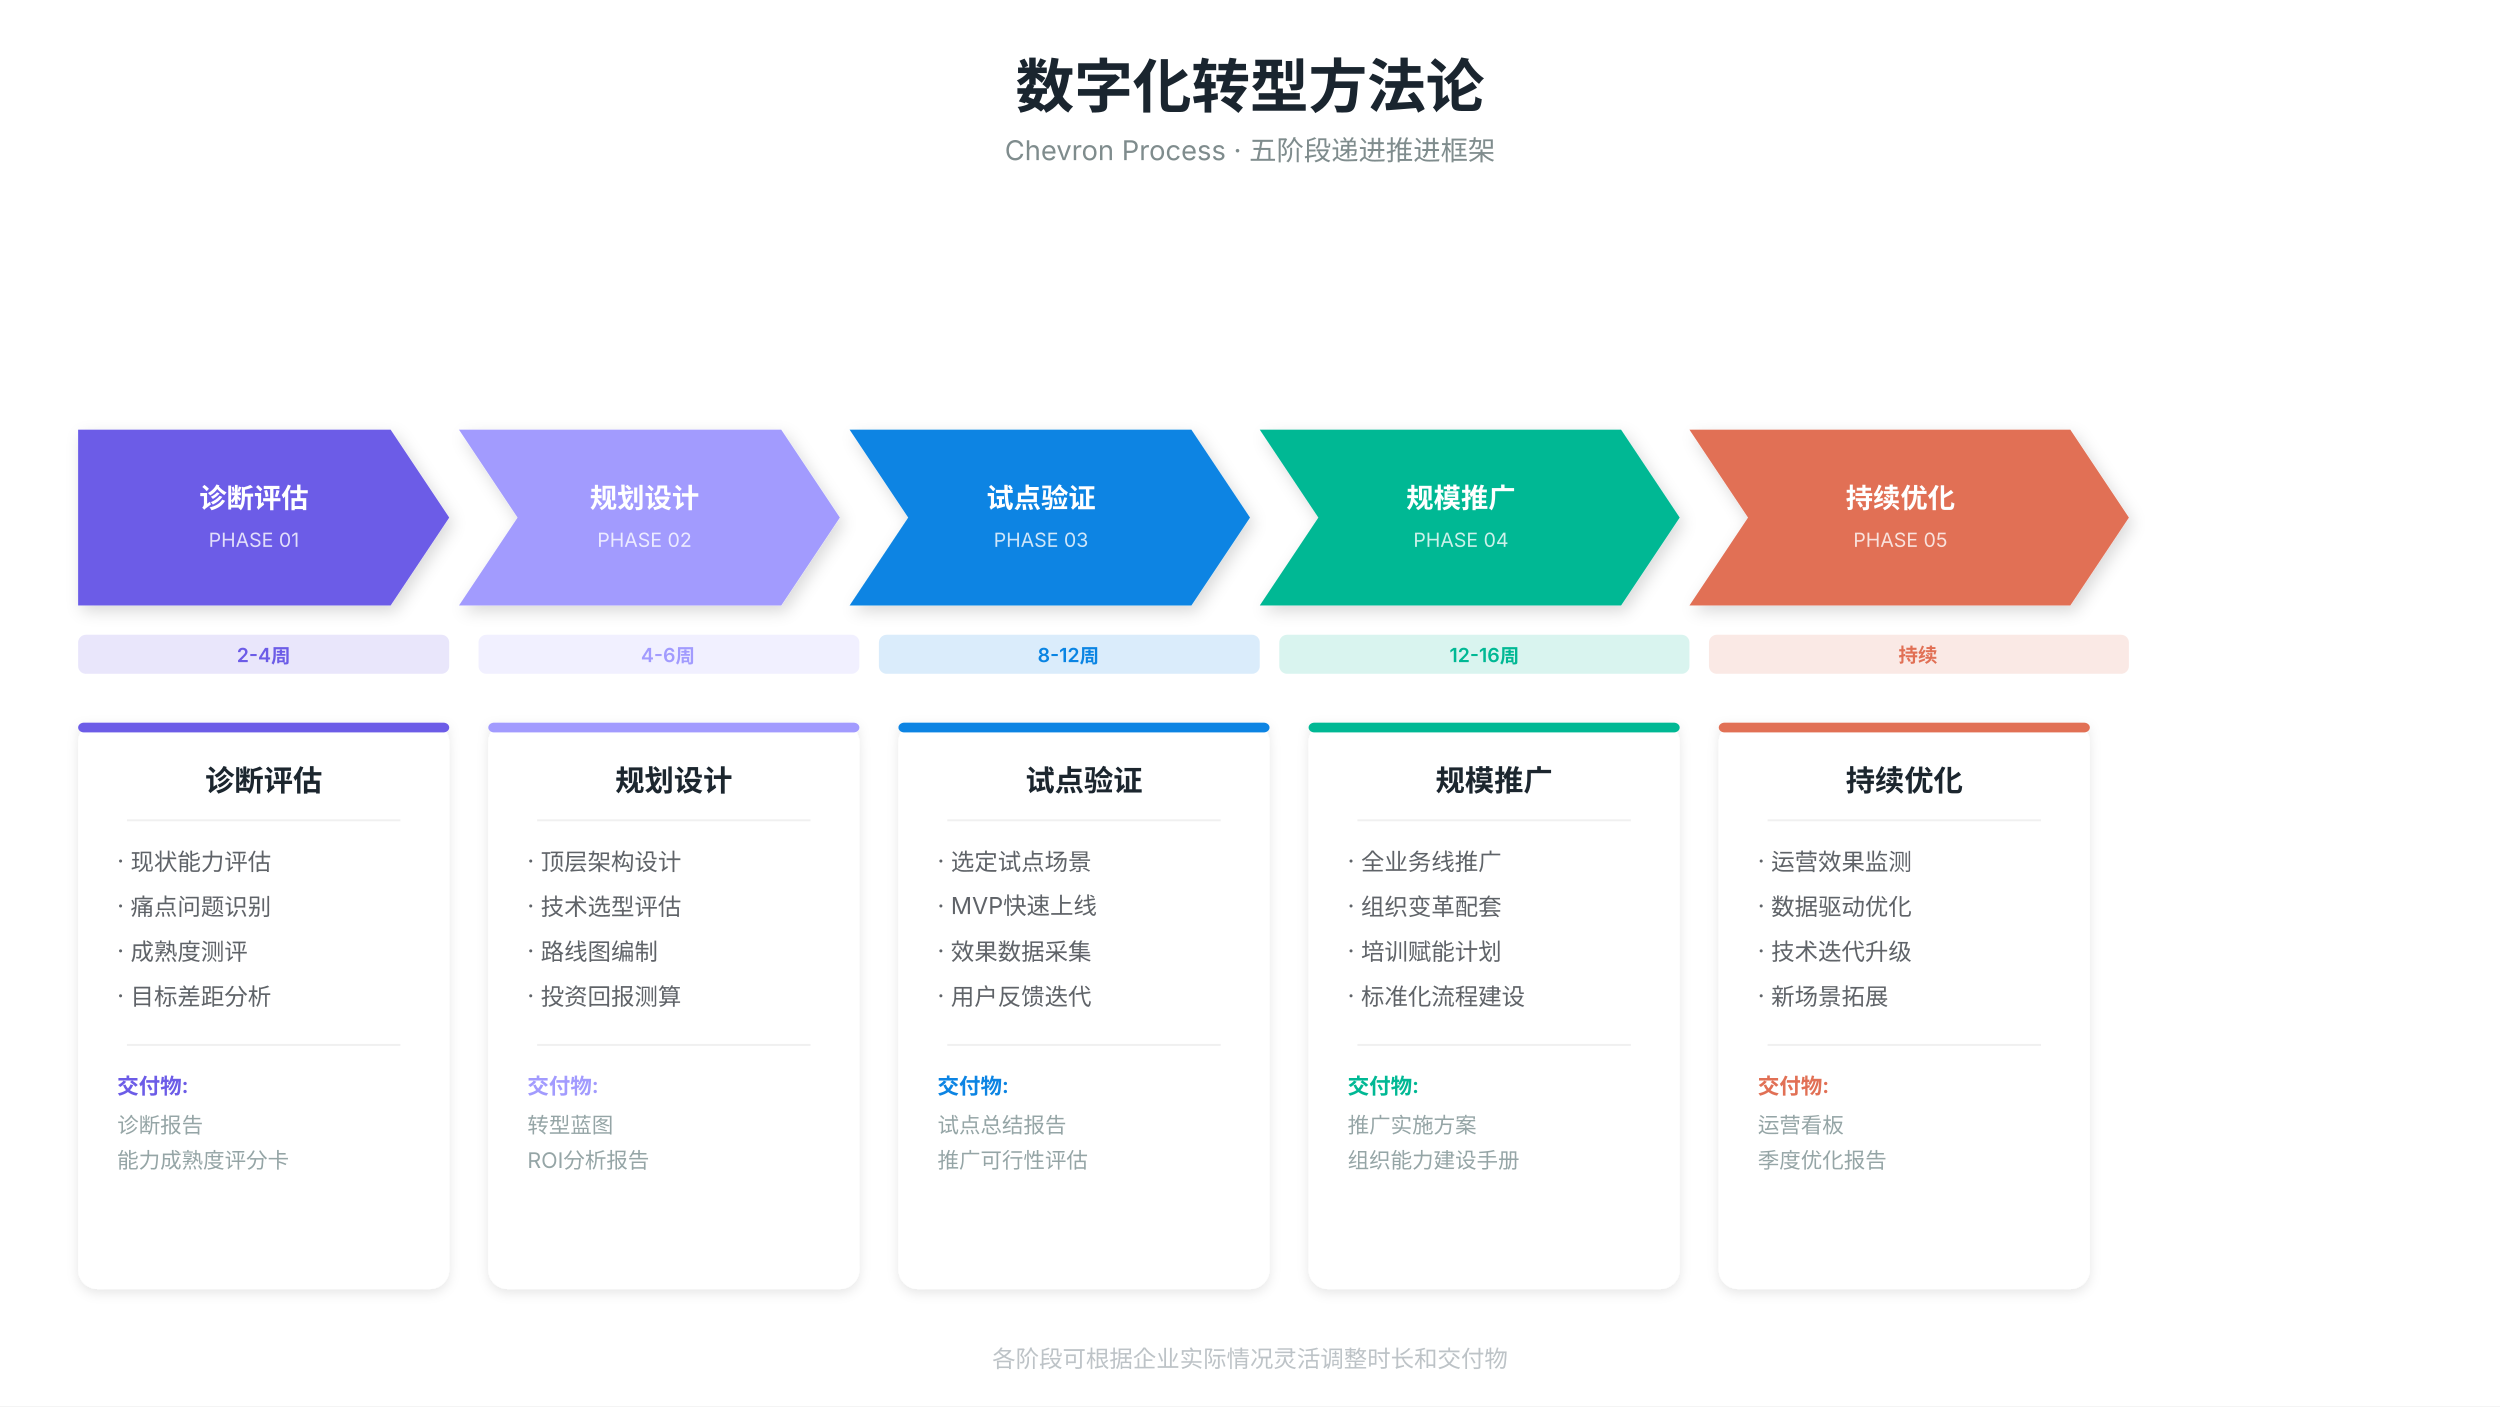
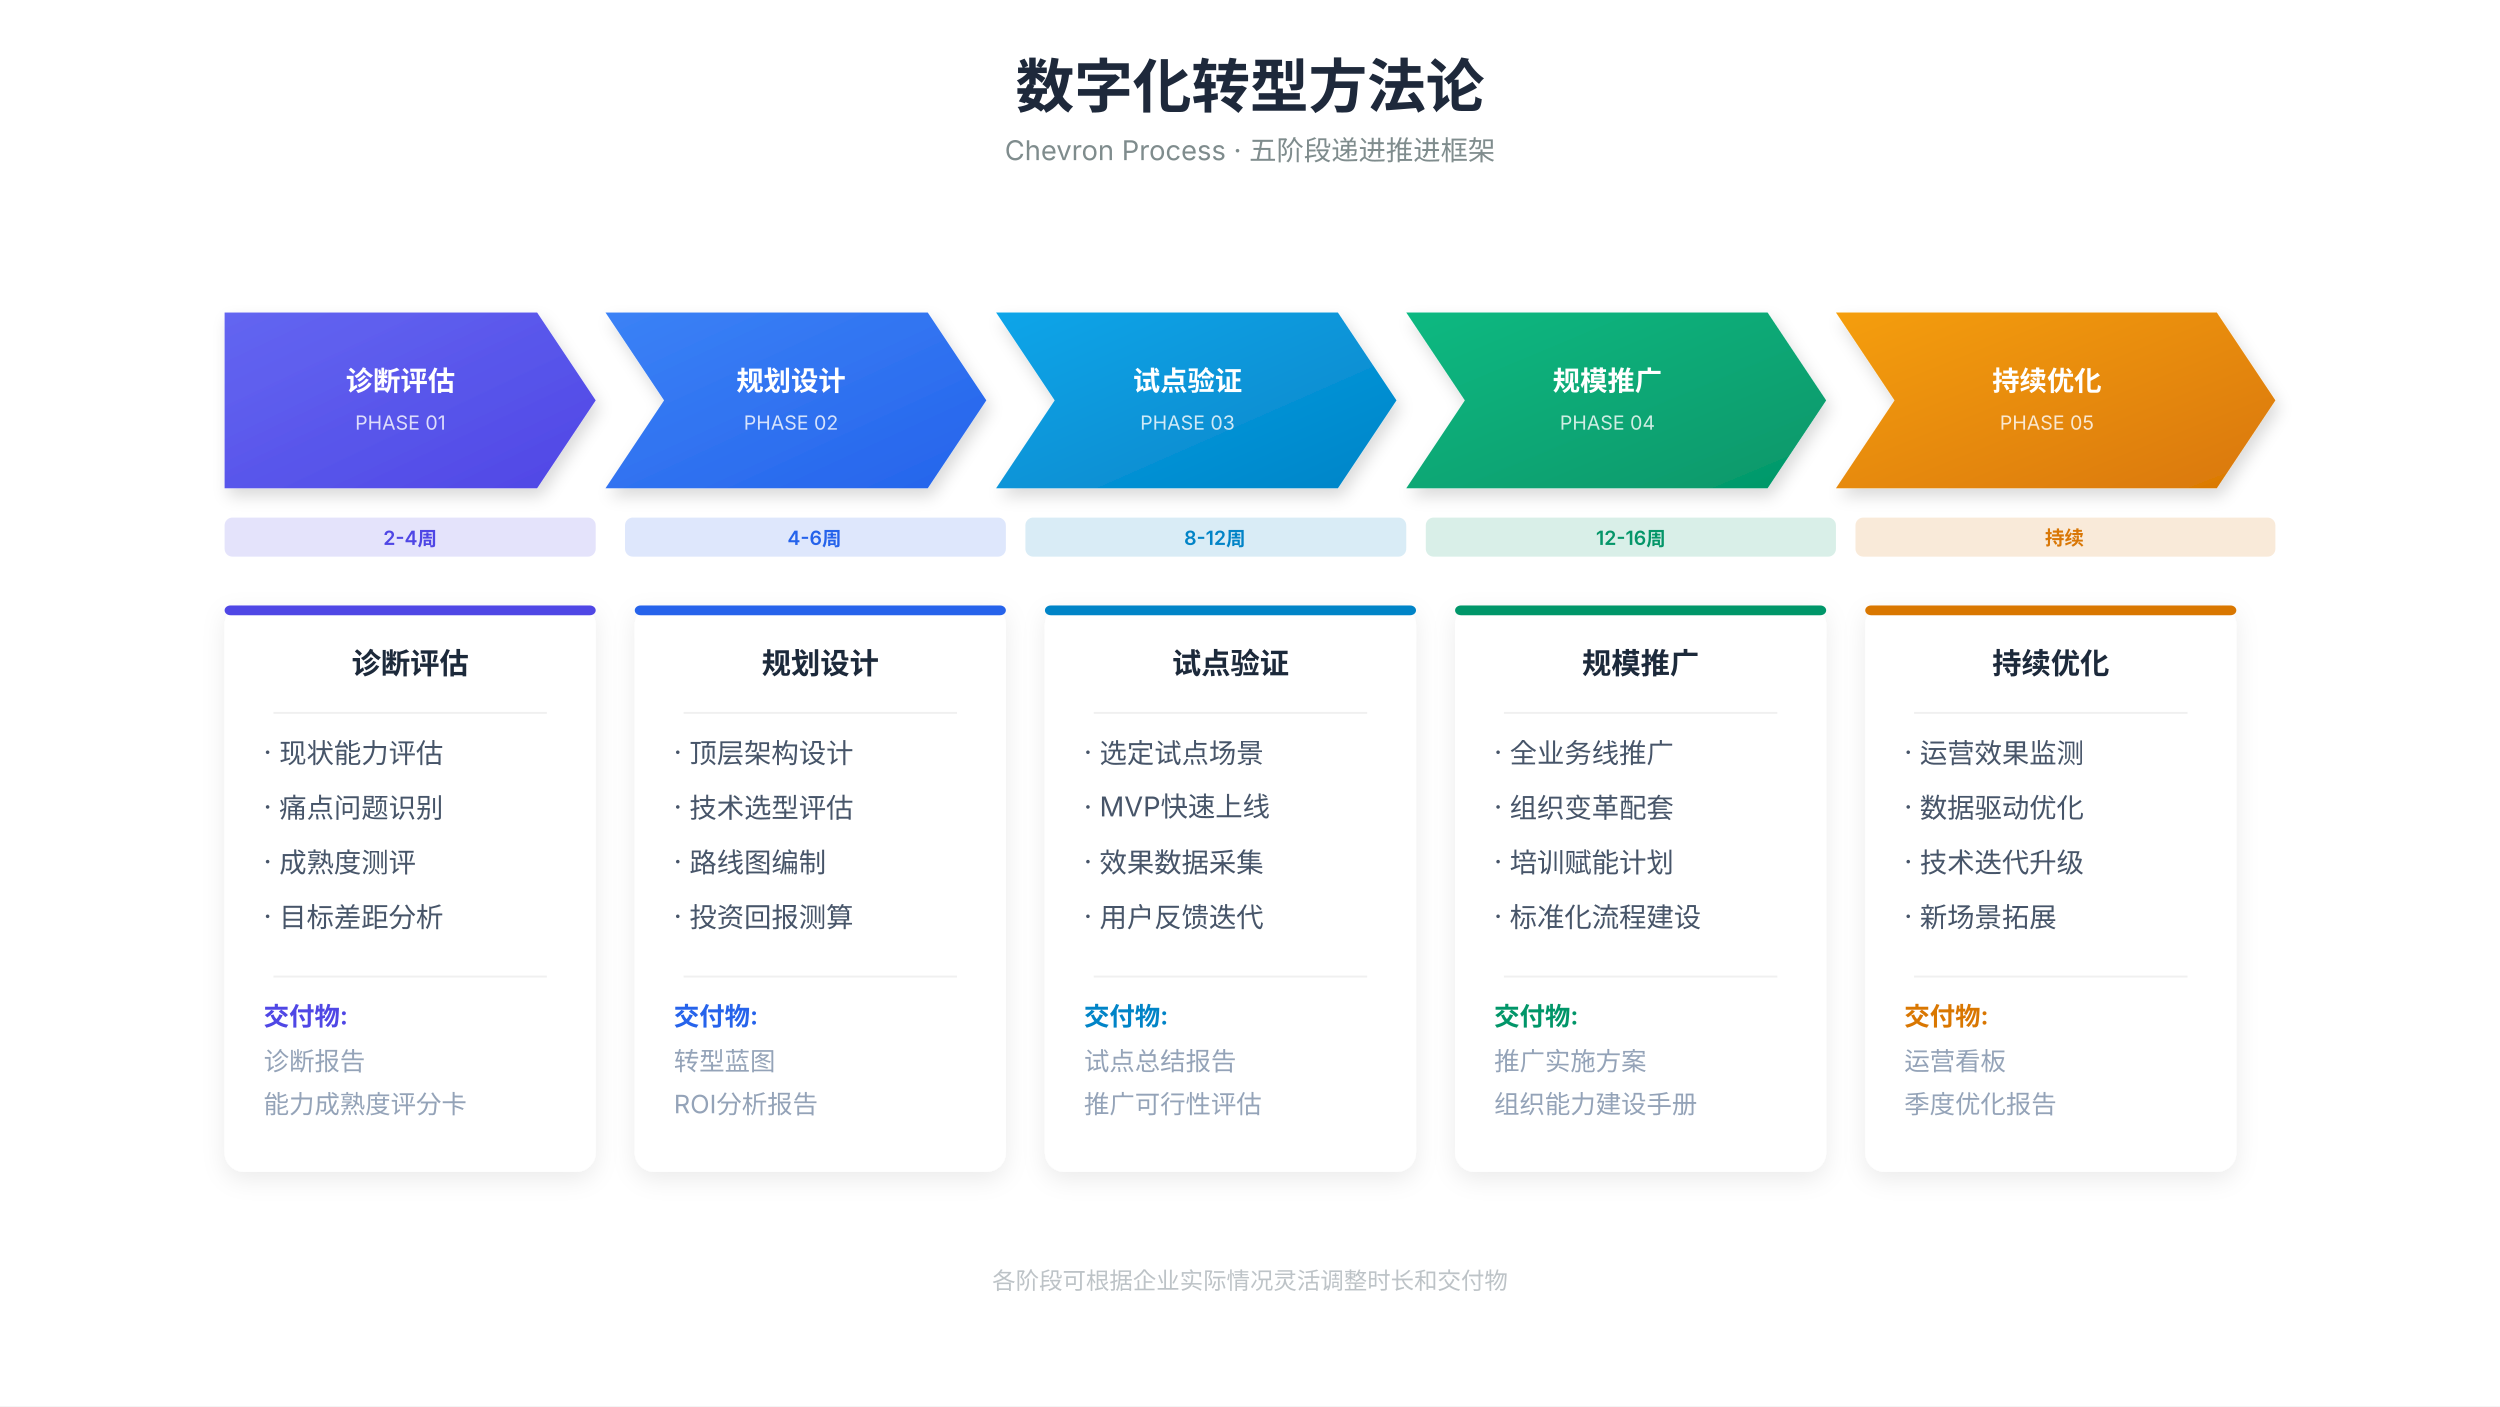
<svg xmlns="http://www.w3.org/2000/svg" viewBox="0 0 1280 720" width="1280" height="720">
  <defs>
-     <filter id="chevronShadow" x="-10%" y="-20%" width="120%" height="140%">
+     <filter id="chevronShadow" x="-15%" y="-15%" width="130%" height="130%">
      <feGaussianBlur in="SourceAlpha" stdDeviation="4" />
-       <feOffset dx="2" dy="3" result="offsetblur" />
-       <feComponentTransfer>
-         <feFuncA type="linear" slope="0.15" />
-       </feComponentTransfer>
+       <feOffset dx="2" dy="4" result="offsetblur" />
+       <feFlood flood-color="#000000" flood-opacity="0.15" result="shadowColor" />
+       <feComposite in="shadowColor" in2="offsetblur" operator="in" result="shadow" />
      <feMerge>
-         <feMergeNode />
+         <feMergeNode in="shadow" />
        <feMergeNode in="SourceGraphic" />
      </feMerge>
    </filter>
-     <filter id="cardShadow" x="-20%" y="-20%" width="140%" height="140%">
-       <feGaussianBlur in="SourceAlpha" stdDeviation="3" />
-       <feOffset dx="0" dy="2" result="offsetblur" />
-       <feComponentTransfer>
-         <feFuncA type="linear" slope="0.1" />
-       </feComponentTransfer>
+     <filter id="cardShadow" x="-15%" y="-15%" width="130%" height="130%">
+       <feGaussianBlur in="SourceAlpha" stdDeviation="6" />
+       <feOffset dx="0" dy="4" result="offsetblur" />
+       <feFlood flood-color="#000000" flood-opacity="0.08" result="shadowColor" />
+       <feComposite in="shadowColor" in2="offsetblur" operator="in" result="shadow" />
      <feMerge>
-         <feMergeNode />
+         <feMergeNode in="shadow" />
        <feMergeNode in="SourceGraphic" />
      </feMerge>
    </filter>
+     <linearGradient id="gradPhase1" x1="0%" y1="0%" x2="100%" y2="100%">
+       <stop offset="0%" style="stop-color:#6366F1;stop-opacity:1" />
+       <stop offset="100%" style="stop-color:#4F46E5;stop-opacity:1" />
+     </linearGradient>
+     <linearGradient id="gradPhase2" x1="0%" y1="0%" x2="100%" y2="100%">
+       <stop offset="0%" style="stop-color:#3B82F6;stop-opacity:1" />
+       <stop offset="100%" style="stop-color:#2563EB;stop-opacity:1" />
+     </linearGradient>
+     <linearGradient id="gradPhase3" x1="0%" y1="0%" x2="100%" y2="100%">
+       <stop offset="0%" style="stop-color:#0EA5E9;stop-opacity:1" />
+       <stop offset="100%" style="stop-color:#0284C7;stop-opacity:1" />
+     </linearGradient>
+     <linearGradient id="gradPhase4" x1="0%" y1="0%" x2="100%" y2="100%">
+       <stop offset="0%" style="stop-color:#10B981;stop-opacity:1" />
+       <stop offset="100%" style="stop-color:#059669;stop-opacity:1" />
+     </linearGradient>
+     <linearGradient id="gradPhase5" x1="0%" y1="0%" x2="100%" y2="100%">
+       <stop offset="0%" style="stop-color:#F59E0B;stop-opacity:1" />
+       <stop offset="100%" style="stop-color:#D97706;stop-opacity:1" />
+     </linearGradient>
  </defs>
  <rect width="1280" height="720" fill="#FFFFFF" />
-   <text x="640" y="55" text-anchor="middle" font-family="-apple-system, BlinkMacSystemFont, 'Segoe UI', sans-serif" font-size="30" font-weight="700" fill="#1A252F">数字化转型方法论</text>
-   <text x="640" y="82" text-anchor="middle" font-family="-apple-system, BlinkMacSystemFont, 'Segoe UI', sans-serif" font-size="14" fill="#7F8C8D">Chevron Process · 五阶段递进推进框架</text>
-   <polygon points="40,220 200,220 230,265 200,310 40,310" fill="#6C5CE7" filter="url(#chevronShadow)" />
-   <text x="130" y="260" text-anchor="middle" font-family="-apple-system, BlinkMacSystemFont, 'Segoe UI', sans-serif" font-size="14" font-weight="700" fill="#FFFFFF">诊断评估</text>
-   <text x="130" y="280" text-anchor="middle" font-family="-apple-system, BlinkMacSystemFont, 'Segoe UI', sans-serif" font-size="10" fill="#FFFFFF" fill-opacity="0.8">PHASE 01</text>
-   <polygon points="235,220 400,220 430,265 400,310 235,310 265,265" fill="#A29BFE" filter="url(#chevronShadow)" />
-   <text x="330" y="260" text-anchor="middle" font-family="-apple-system, BlinkMacSystemFont, 'Segoe UI', sans-serif" font-size="14" font-weight="700" fill="#FFFFFF">规划设计</text>
-   <text x="330" y="280" text-anchor="middle" font-family="-apple-system, BlinkMacSystemFont, 'Segoe UI', sans-serif" font-size="10" fill="#FFFFFF" fill-opacity="0.8">PHASE 02</text>
-   <polygon points="435,220 610,220 640,265 610,310 435,310 465,265" fill="#0984E3" filter="url(#chevronShadow)" />
-   <text x="533" y="260" text-anchor="middle" font-family="-apple-system, BlinkMacSystemFont, 'Segoe UI', sans-serif" font-size="14" font-weight="700" fill="#FFFFFF">试点验证</text>
-   <text x="533" y="280" text-anchor="middle" font-family="-apple-system, BlinkMacSystemFont, 'Segoe UI', sans-serif" font-size="10" fill="#FFFFFF" fill-opacity="0.8">PHASE 03</text>
-   <polygon points="645,220 830,220 860,265 830,310 645,310 675,265" fill="#00B894" filter="url(#chevronShadow)" />
-   <text x="748" y="260" text-anchor="middle" font-family="-apple-system, BlinkMacSystemFont, 'Segoe UI', sans-serif" font-size="14" font-weight="700" fill="#FFFFFF">规模推广</text>
-   <text x="748" y="280" text-anchor="middle" font-family="-apple-system, BlinkMacSystemFont, 'Segoe UI', sans-serif" font-size="10" fill="#FFFFFF" fill-opacity="0.8">PHASE 04</text>
-   <polygon points="865,220 1060,220 1090,265 1060,310 865,310 895,265" fill="#E17055" filter="url(#chevronShadow)" />
-   <text x="973" y="260" text-anchor="middle" font-family="-apple-system, BlinkMacSystemFont, 'Segoe UI', sans-serif" font-size="14" font-weight="700" fill="#FFFFFF">持续优化</text>
-   <text x="973" y="280" text-anchor="middle" font-family="-apple-system, BlinkMacSystemFont, 'Segoe UI', sans-serif" font-size="10" fill="#FFFFFF" fill-opacity="0.8">PHASE 05</text>
-   <rect x="40" y="325" width="190" height="20" rx="4" fill="#6C5CE7" fill-opacity="0.15" />
-   <text x="135" y="339" text-anchor="middle" font-family="-apple-system, BlinkMacSystemFont, 'Segoe UI', sans-serif" font-size="10" font-weight="600" fill="#6C5CE7">2-4周</text>
-   <rect x="245" y="325" width="195" height="20" rx="4" fill="#A29BFE" fill-opacity="0.15" />
-   <text x="342" y="339" text-anchor="middle" font-family="-apple-system, BlinkMacSystemFont, 'Segoe UI', sans-serif" font-size="10" font-weight="600" fill="#A29BFE">4-6周</text>
-   <rect x="450" y="325" width="195" height="20" rx="4" fill="#0984E3" fill-opacity="0.15" />
-   <text x="547" y="339" text-anchor="middle" font-family="-apple-system, BlinkMacSystemFont, 'Segoe UI', sans-serif" font-size="10" font-weight="600" fill="#0984E3">8-12周</text>
-   <rect x="655" y="325" width="210" height="20" rx="4" fill="#00B894" fill-opacity="0.15" />
-   <text x="760" y="339" text-anchor="middle" font-family="-apple-system, BlinkMacSystemFont, 'Segoe UI', sans-serif" font-size="10" font-weight="600" fill="#00B894">12-16周</text>
-   <rect x="875" y="325" width="215" height="20" rx="4" fill="#E17055" fill-opacity="0.15" />
-   <text x="982" y="339" text-anchor="middle" font-family="-apple-system, BlinkMacSystemFont, 'Segoe UI', sans-serif" font-size="10" font-weight="600" fill="#E17055">持续</text>
-   <g filter="url(#cardShadow)">
-     <rect x="40" y="370" width="190" height="290" rx="10" fill="#FFFFFF" />
-     <rect x="40" y="370" width="190" height="5" rx="3" fill="#6C5CE7" />
-     <text x="135" y="405" text-anchor="middle" font-family="-apple-system, BlinkMacSystemFont, 'Segoe UI', sans-serif" font-size="15" font-weight="700" fill="#1A252F">诊断评估</text>
-     <line x1="65" y1="420" x2="205" y2="420" stroke="#F0F0F0" stroke-width="1" />
-     <text x="60" y="445" font-family="-apple-system, BlinkMacSystemFont, 'Segoe UI', sans-serif" font-size="12" fill="#5F6368">· 现状能力评估</text>
-     <text x="60" y="468" font-family="-apple-system, BlinkMacSystemFont, 'Segoe UI', sans-serif" font-size="12" fill="#5F6368">· 痛点问题识别</text>
-     <text x="60" y="491" font-family="-apple-system, BlinkMacSystemFont, 'Segoe UI', sans-serif" font-size="12" fill="#5F6368">· 成熟度测评</text>
-     <text x="60" y="514" font-family="-apple-system, BlinkMacSystemFont, 'Segoe UI', sans-serif" font-size="12" fill="#5F6368">· 目标差距分析</text>
-     <line x1="65" y1="535" x2="205" y2="535" stroke="#F0F0F0" stroke-width="1" />
-     <text x="60" y="560" font-family="-apple-system, BlinkMacSystemFont, 'Segoe UI', sans-serif" font-size="11" font-weight="600" fill="#6C5CE7">交付物:</text>
-     <text x="60" y="580" font-family="-apple-system, BlinkMacSystemFont, 'Segoe UI', sans-serif" font-size="11" fill="#95A5A6">诊断报告</text>
-     <text x="60" y="598" font-family="-apple-system, BlinkMacSystemFont, 'Segoe UI', sans-serif" font-size="11" fill="#95A5A6">能力成熟度评分卡</text>
+   <text x="640" y="55" text-anchor="middle" font-family="-apple-system, BlinkMacSystemFont, 'Segoe UI', sans-serif" font-size="30" font-weight="700" fill="#1E293B">
+     <tspan>数字化转型方法论</tspan>
+   </text>
+   <text x="640" y="82" text-anchor="middle" font-family="-apple-system, BlinkMacSystemFont, 'Segoe UI', sans-serif" font-size="14" fill="#7F8C8D">
+     <tspan>Chevron Process · 五阶段递进推进框架</tspan>
+   </text>
+   <g id="main-content" transform="translate(75, -60)">
+     <g id="chevrons">
+       <g id="chevron-1">
+         <polygon points="40,220 200,220 230,265 200,310 40,310" fill="url(#gradPhase1)" filter="url(#chevronShadow)" />
+         <text x="130" y="260" text-anchor="middle" font-family="-apple-system, BlinkMacSystemFont, 'Segoe UI', sans-serif" font-size="14" font-weight="700" fill="#FFFFFF">
+           <tspan>诊断评估</tspan>
+         </text>
+         <text x="130" y="280" text-anchor="middle" font-family="-apple-system, BlinkMacSystemFont, 'Segoe UI', sans-serif" font-size="10" fill="#FFFFFF" fill-opacity="0.8">
+           <tspan>PHASE 01</tspan>
+         </text>
+       </g>
+       <g id="chevron-2">
+         <polygon points="235,220 400,220 430,265 400,310 235,310 265,265" fill="url(#gradPhase2)" filter="url(#chevronShadow)" />
+         <text x="330" y="260" text-anchor="middle" font-family="-apple-system, BlinkMacSystemFont, 'Segoe UI', sans-serif" font-size="14" font-weight="700" fill="#FFFFFF">
+           <tspan>规划设计</tspan>
+         </text>
+         <text x="330" y="280" text-anchor="middle" font-family="-apple-system, BlinkMacSystemFont, 'Segoe UI', sans-serif" font-size="10" fill="#FFFFFF" fill-opacity="0.8">
+           <tspan>PHASE 02</tspan>
+         </text>
+       </g>
+       <g id="chevron-3">
+         <polygon points="435,220 610,220 640,265 610,310 435,310 465,265" fill="url(#gradPhase3)" filter="url(#chevronShadow)" />
+         <text x="533" y="260" text-anchor="middle" font-family="-apple-system, BlinkMacSystemFont, 'Segoe UI', sans-serif" font-size="14" font-weight="700" fill="#FFFFFF">
+           <tspan>试点验证</tspan>
+         </text>
+         <text x="533" y="280" text-anchor="middle" font-family="-apple-system, BlinkMacSystemFont, 'Segoe UI', sans-serif" font-size="10" fill="#FFFFFF" fill-opacity="0.8">
+           <tspan>PHASE 03</tspan>
+         </text>
+       </g>
+       <g id="chevron-4">
+         <polygon points="645,220 830,220 860,265 830,310 645,310 675,265" fill="url(#gradPhase4)" filter="url(#chevronShadow)" />
+         <text x="748" y="260" text-anchor="middle" font-family="-apple-system, BlinkMacSystemFont, 'Segoe UI', sans-serif" font-size="14" font-weight="700" fill="#FFFFFF">
+           <tspan>规模推广</tspan>
+         </text>
+         <text x="748" y="280" text-anchor="middle" font-family="-apple-system, BlinkMacSystemFont, 'Segoe UI', sans-serif" font-size="10" fill="#FFFFFF" fill-opacity="0.8">
+           <tspan>PHASE 04</tspan>
+         </text>
+       </g>
+       <g id="chevron-5">
+         <polygon points="865,220 1060,220 1090,265 1060,310 865,310 895,265" fill="url(#gradPhase5)" filter="url(#chevronShadow)" />
+         <text x="973" y="260" text-anchor="middle" font-family="-apple-system, BlinkMacSystemFont, 'Segoe UI', sans-serif" font-size="14" font-weight="700" fill="#FFFFFF">
+           <tspan>持续优化</tspan>
+         </text>
+         <text x="973" y="280" text-anchor="middle" font-family="-apple-system, BlinkMacSystemFont, 'Segoe UI', sans-serif" font-size="10" fill="#FFFFFF" fill-opacity="0.8">
+           <tspan>PHASE 05</tspan>
+         </text>
+       </g>
+     </g>
+     <g id="timeline">
+       <rect x="40" y="325" width="190" height="20" rx="4" fill="#4F46E5" fill-opacity="0.15" />
+       <text x="135" y="339" text-anchor="middle" font-family="-apple-system, BlinkMacSystemFont, 'Segoe UI', sans-serif" font-size="10" font-weight="600" fill="#4F46E5">
+         <tspan>2-4周</tspan>
+       </text>
+       <rect x="245" y="325" width="195" height="20" rx="4" fill="#2563EB" fill-opacity="0.15" />
+       <text x="342" y="339" text-anchor="middle" font-family="-apple-system, BlinkMacSystemFont, 'Segoe UI', sans-serif" font-size="10" font-weight="600" fill="#2563EB">
+         <tspan>4-6周</tspan>
+       </text>
+       <rect x="450" y="325" width="195" height="20" rx="4" fill="#0284C7" fill-opacity="0.15" />
+       <text x="547" y="339" text-anchor="middle" font-family="-apple-system, BlinkMacSystemFont, 'Segoe UI', sans-serif" font-size="10" font-weight="600" fill="#0284C7">
+         <tspan>8-12周</tspan>
+       </text>
+       <rect x="655" y="325" width="210" height="20" rx="4" fill="#059669" fill-opacity="0.15" />
+       <text x="760" y="339" text-anchor="middle" font-family="-apple-system, BlinkMacSystemFont, 'Segoe UI', sans-serif" font-size="10" font-weight="600" fill="#059669">
+         <tspan>12-16周</tspan>
+       </text>
+       <rect x="875" y="325" width="215" height="20" rx="4" fill="#D97706" fill-opacity="0.15" />
+       <text x="982" y="339" text-anchor="middle" font-family="-apple-system, BlinkMacSystemFont, 'Segoe UI', sans-serif" font-size="10" font-weight="600" fill="#D97706">
+         <tspan>持续</tspan>
+       </text>
+     </g>
+     <g id="cards">
+       <g id="card-1">
+         <g filter="url(#cardShadow)">
+           <rect x="40" y="370" width="190" height="290" rx="10" fill="#FFFFFF" />
+           <rect x="40" y="370" width="190" height="5" rx="3" fill="#4F46E5" />
+           <text x="135" y="405" text-anchor="middle" font-family="-apple-system, BlinkMacSystemFont, 'Segoe UI', sans-serif" font-size="15" font-weight="700" fill="#1E293B">
+             <tspan>诊断评估</tspan>
+           </text>
+           <line x1="65" y1="425" x2="205" y2="425" stroke="#F0F0F0" stroke-width="1" />
+           <text x="60" y="450" font-family="-apple-system, BlinkMacSystemFont, 'Segoe UI', sans-serif" font-size="14" fill="#475569">
+             <tspan>· 现状能力评估</tspan>
+           </text>
+           <text x="60" y="478" font-family="-apple-system, BlinkMacSystemFont, 'Segoe UI', sans-serif" font-size="14" fill="#475569">
+             <tspan>· 痛点问题识别</tspan>
+           </text>
+           <text x="60" y="506" font-family="-apple-system, BlinkMacSystemFont, 'Segoe UI', sans-serif" font-size="14" fill="#475569">
+             <tspan>· 成熟度测评</tspan>
+           </text>
+           <text x="60" y="534" font-family="-apple-system, BlinkMacSystemFont, 'Segoe UI', sans-serif" font-size="14" fill="#475569">
+             <tspan>· 目标差距分析</tspan>
+           </text>
+           <line x1="65" y1="560" x2="205" y2="560" stroke="#F0F0F0" stroke-width="1" />
+           <text x="60" y="585" font-family="-apple-system, BlinkMacSystemFont, 'Segoe UI', sans-serif" font-size="13" font-weight="600" fill="#4F46E5">
+             <tspan>交付物:</tspan>
+           </text>
+           <text x="60" y="608" font-family="-apple-system, BlinkMacSystemFont, 'Segoe UI', sans-serif" font-size="13" fill="#94A3B8">
+             <tspan>诊断报告</tspan>
+           </text>
+           <text x="60" y="630" font-family="-apple-system, BlinkMacSystemFont, 'Segoe UI', sans-serif" font-size="13" fill="#94A3B8">
+             <tspan>能力成熟度评分卡</tspan>
+           </text>
+         </g>
+       </g>
+       <g id="card-2">
+         <g filter="url(#cardShadow)">
+           <rect x="250" y="370" width="190" height="290" rx="10" fill="#FFFFFF" />
+           <rect x="250" y="370" width="190" height="5" rx="3" fill="#2563EB" />
+           <text x="345" y="405" text-anchor="middle" font-family="-apple-system, BlinkMacSystemFont, 'Segoe UI', sans-serif" font-size="15" font-weight="700" fill="#1E293B">
+             <tspan>规划设计</tspan>
+           </text>
+           <line x1="275" y1="425" x2="415" y2="425" stroke="#F0F0F0" stroke-width="1" />
+           <text x="270" y="450" font-family="-apple-system, BlinkMacSystemFont, 'Segoe UI', sans-serif" font-size="14" fill="#475569">
+             <tspan>· 顶层架构设计</tspan>
+           </text>
+           <text x="270" y="478" font-family="-apple-system, BlinkMacSystemFont, 'Segoe UI', sans-serif" font-size="14" fill="#475569">
+             <tspan>· 技术选型评估</tspan>
+           </text>
+           <text x="270" y="506" font-family="-apple-system, BlinkMacSystemFont, 'Segoe UI', sans-serif" font-size="14" fill="#475569">
+             <tspan>· 路线图编制</tspan>
+           </text>
+           <text x="270" y="534" font-family="-apple-system, BlinkMacSystemFont, 'Segoe UI', sans-serif" font-size="14" fill="#475569">
+             <tspan>· 投资回报测算</tspan>
+           </text>
+           <line x1="275" y1="560" x2="415" y2="560" stroke="#F0F0F0" stroke-width="1" />
+           <text x="270" y="585" font-family="-apple-system, BlinkMacSystemFont, 'Segoe UI', sans-serif" font-size="13" font-weight="600" fill="#2563EB">
+             <tspan>交付物:</tspan>
+           </text>
+           <text x="270" y="608" font-family="-apple-system, BlinkMacSystemFont, 'Segoe UI', sans-serif" font-size="13" fill="#94A3B8">
+             <tspan>转型蓝图</tspan>
+           </text>
+           <text x="270" y="630" font-family="-apple-system, BlinkMacSystemFont, 'Segoe UI', sans-serif" font-size="13" fill="#94A3B8">
+             <tspan>ROI分析报告</tspan>
+           </text>
+         </g>
+       </g>
+       <g id="card-3">
+         <g filter="url(#cardShadow)">
+           <rect x="460" y="370" width="190" height="290" rx="10" fill="#FFFFFF" />
+           <rect x="460" y="370" width="190" height="5" rx="3" fill="#0284C7" />
+           <text x="555" y="405" text-anchor="middle" font-family="-apple-system, BlinkMacSystemFont, 'Segoe UI', sans-serif" font-size="15" font-weight="700" fill="#1E293B">
+             <tspan>试点验证</tspan>
+           </text>
+           <line x1="485" y1="425" x2="625" y2="425" stroke="#F0F0F0" stroke-width="1" />
+           <text x="480" y="450" font-family="-apple-system, BlinkMacSystemFont, 'Segoe UI', sans-serif" font-size="14" fill="#475569">
+             <tspan>· 选定试点场景</tspan>
+           </text>
+           <text x="480" y="478" font-family="-apple-system, BlinkMacSystemFont, 'Segoe UI', sans-serif" font-size="14" fill="#475569">
+             <tspan>· MVP快速上线</tspan>
+           </text>
+           <text x="480" y="506" font-family="-apple-system, BlinkMacSystemFont, 'Segoe UI', sans-serif" font-size="14" fill="#475569">
+             <tspan>· 效果数据采集</tspan>
+           </text>
+           <text x="480" y="534" font-family="-apple-system, BlinkMacSystemFont, 'Segoe UI', sans-serif" font-size="14" fill="#475569">
+             <tspan>· 用户反馈迭代</tspan>
+           </text>
+           <line x1="485" y1="560" x2="625" y2="560" stroke="#F0F0F0" stroke-width="1" />
+           <text x="480" y="585" font-family="-apple-system, BlinkMacSystemFont, 'Segoe UI', sans-serif" font-size="13" font-weight="600" fill="#0284C7">
+             <tspan>交付物:</tspan>
+           </text>
+           <text x="480" y="608" font-family="-apple-system, BlinkMacSystemFont, 'Segoe UI', sans-serif" font-size="13" fill="#94A3B8">
+             <tspan>试点总结报告</tspan>
+           </text>
+           <text x="480" y="630" font-family="-apple-system, BlinkMacSystemFont, 'Segoe UI', sans-serif" font-size="13" fill="#94A3B8">
+             <tspan>推广可行性评估</tspan>
+           </text>
+         </g>
+       </g>
+       <g id="card-4">
+         <g filter="url(#cardShadow)">
+           <rect x="670" y="370" width="190" height="290" rx="10" fill="#FFFFFF" />
+           <rect x="670" y="370" width="190" height="5" rx="3" fill="#059669" />
+           <text x="765" y="405" text-anchor="middle" font-family="-apple-system, BlinkMacSystemFont, 'Segoe UI', sans-serif" font-size="15" font-weight="700" fill="#1E293B">
+             <tspan>规模推广</tspan>
+           </text>
+           <line x1="695" y1="425" x2="835" y2="425" stroke="#F0F0F0" stroke-width="1" />
+           <text x="690" y="450" font-family="-apple-system, BlinkMacSystemFont, 'Segoe UI', sans-serif" font-size="14" fill="#475569">
+             <tspan>· 全业务线推广</tspan>
+           </text>
+           <text x="690" y="478" font-family="-apple-system, BlinkMacSystemFont, 'Segoe UI', sans-serif" font-size="14" fill="#475569">
+             <tspan>· 组织变革配套</tspan>
+           </text>
+           <text x="690" y="506" font-family="-apple-system, BlinkMacSystemFont, 'Segoe UI', sans-serif" font-size="14" fill="#475569">
+             <tspan>· 培训赋能计划</tspan>
+           </text>
+           <text x="690" y="534" font-family="-apple-system, BlinkMacSystemFont, 'Segoe UI', sans-serif" font-size="14" fill="#475569">
+             <tspan>· 标准化流程建设</tspan>
+           </text>
+           <line x1="695" y1="560" x2="835" y2="560" stroke="#F0F0F0" stroke-width="1" />
+           <text x="690" y="585" font-family="-apple-system, BlinkMacSystemFont, 'Segoe UI', sans-serif" font-size="13" font-weight="600" fill="#059669">
+             <tspan>交付物:</tspan>
+           </text>
+           <text x="690" y="608" font-family="-apple-system, BlinkMacSystemFont, 'Segoe UI', sans-serif" font-size="13" fill="#94A3B8">
+             <tspan>推广实施方案</tspan>
+           </text>
+           <text x="690" y="630" font-family="-apple-system, BlinkMacSystemFont, 'Segoe UI', sans-serif" font-size="13" fill="#94A3B8">
+             <tspan>组织能力建设手册</tspan>
+           </text>
+         </g>
+       </g>
+       <g id="card-5">
+         <g filter="url(#cardShadow)">
+           <rect x="880" y="370" width="190" height="290" rx="10" fill="#FFFFFF" />
+           <rect x="880" y="370" width="190" height="5" rx="3" fill="#D97706" />
+           <text x="975" y="405" text-anchor="middle" font-family="-apple-system, BlinkMacSystemFont, 'Segoe UI', sans-serif" font-size="15" font-weight="700" fill="#1E293B">
+             <tspan>持续优化</tspan>
+           </text>
+           <line x1="905" y1="425" x2="1045" y2="425" stroke="#F0F0F0" stroke-width="1" />
+           <text x="900" y="450" font-family="-apple-system, BlinkMacSystemFont, 'Segoe UI', sans-serif" font-size="14" fill="#475569">
+             <tspan>· 运营效果监测</tspan>
+           </text>
+           <text x="900" y="478" font-family="-apple-system, BlinkMacSystemFont, 'Segoe UI', sans-serif" font-size="14" fill="#475569">
+             <tspan>· 数据驱动优化</tspan>
+           </text>
+           <text x="900" y="506" font-family="-apple-system, BlinkMacSystemFont, 'Segoe UI', sans-serif" font-size="14" fill="#475569">
+             <tspan>· 技术迭代升级</tspan>
+           </text>
+           <text x="900" y="534" font-family="-apple-system, BlinkMacSystemFont, 'Segoe UI', sans-serif" font-size="14" fill="#475569">
+             <tspan>· 新场景拓展</tspan>
+           </text>
+           <line x1="905" y1="560" x2="1045" y2="560" stroke="#F0F0F0" stroke-width="1" />
+           <text x="900" y="585" font-family="-apple-system, BlinkMacSystemFont, 'Segoe UI', sans-serif" font-size="13" font-weight="600" fill="#D97706">
+             <tspan>交付物:</tspan>
+           </text>
+           <text x="900" y="608" font-family="-apple-system, BlinkMacSystemFont, 'Segoe UI', sans-serif" font-size="13" fill="#94A3B8">
+             <tspan>运营看板</tspan>
+           </text>
+           <text x="900" y="630" font-family="-apple-system, BlinkMacSystemFont, 'Segoe UI', sans-serif" font-size="13" fill="#94A3B8">
+             <tspan>季度优化报告</tspan>
+           </text>
+         </g>
+       </g>
+     </g>
  </g>
-   <g filter="url(#cardShadow)">
-     <rect x="250" y="370" width="190" height="290" rx="10" fill="#FFFFFF" />
-     <rect x="250" y="370" width="190" height="5" rx="3" fill="#A29BFE" />
-     <text x="345" y="405" text-anchor="middle" font-family="-apple-system, BlinkMacSystemFont, 'Segoe UI', sans-serif" font-size="15" font-weight="700" fill="#1A252F">规划设计</text>
-     <line x1="275" y1="420" x2="415" y2="420" stroke="#F0F0F0" stroke-width="1" />
-     <text x="270" y="445" font-family="-apple-system, BlinkMacSystemFont, 'Segoe UI', sans-serif" font-size="12" fill="#5F6368">· 顶层架构设计</text>
-     <text x="270" y="468" font-family="-apple-system, BlinkMacSystemFont, 'Segoe UI', sans-serif" font-size="12" fill="#5F6368">· 技术选型评估</text>
-     <text x="270" y="491" font-family="-apple-system, BlinkMacSystemFont, 'Segoe UI', sans-serif" font-size="12" fill="#5F6368">· 路线图编制</text>
-     <text x="270" y="514" font-family="-apple-system, BlinkMacSystemFont, 'Segoe UI', sans-serif" font-size="12" fill="#5F6368">· 投资回报测算</text>
-     <line x1="275" y1="535" x2="415" y2="535" stroke="#F0F0F0" stroke-width="1" />
-     <text x="270" y="560" font-family="-apple-system, BlinkMacSystemFont, 'Segoe UI', sans-serif" font-size="11" font-weight="600" fill="#A29BFE">交付物:</text>
-     <text x="270" y="580" font-family="-apple-system, BlinkMacSystemFont, 'Segoe UI', sans-serif" font-size="11" fill="#95A5A6">转型蓝图</text>
-     <text x="270" y="598" font-family="-apple-system, BlinkMacSystemFont, 'Segoe UI', sans-serif" font-size="11" fill="#95A5A6">ROI分析报告</text>
-   </g>
-   <g filter="url(#cardShadow)">
-     <rect x="460" y="370" width="190" height="290" rx="10" fill="#FFFFFF" />
-     <rect x="460" y="370" width="190" height="5" rx="3" fill="#0984E3" />
-     <text x="555" y="405" text-anchor="middle" font-family="-apple-system, BlinkMacSystemFont, 'Segoe UI', sans-serif" font-size="15" font-weight="700" fill="#1A252F">试点验证</text>
-     <line x1="485" y1="420" x2="625" y2="420" stroke="#F0F0F0" stroke-width="1" />
-     <text x="480" y="445" font-family="-apple-system, BlinkMacSystemFont, 'Segoe UI', sans-serif" font-size="12" fill="#5F6368">· 选定试点场景</text>
-     <text x="480" y="468" font-family="-apple-system, BlinkMacSystemFont, 'Segoe UI', sans-serif" font-size="12" fill="#5F6368">· MVP快速上线</text>
-     <text x="480" y="491" font-family="-apple-system, BlinkMacSystemFont, 'Segoe UI', sans-serif" font-size="12" fill="#5F6368">· 效果数据采集</text>
-     <text x="480" y="514" font-family="-apple-system, BlinkMacSystemFont, 'Segoe UI', sans-serif" font-size="12" fill="#5F6368">· 用户反馈迭代</text>
-     <line x1="485" y1="535" x2="625" y2="535" stroke="#F0F0F0" stroke-width="1" />
-     <text x="480" y="560" font-family="-apple-system, BlinkMacSystemFont, 'Segoe UI', sans-serif" font-size="11" font-weight="600" fill="#0984E3">交付物:</text>
-     <text x="480" y="580" font-family="-apple-system, BlinkMacSystemFont, 'Segoe UI', sans-serif" font-size="11" fill="#95A5A6">试点总结报告</text>
-     <text x="480" y="598" font-family="-apple-system, BlinkMacSystemFont, 'Segoe UI', sans-serif" font-size="11" fill="#95A5A6">推广可行性评估</text>
-   </g>
-   <g filter="url(#cardShadow)">
-     <rect x="670" y="370" width="190" height="290" rx="10" fill="#FFFFFF" />
-     <rect x="670" y="370" width="190" height="5" rx="3" fill="#00B894" />
-     <text x="765" y="405" text-anchor="middle" font-family="-apple-system, BlinkMacSystemFont, 'Segoe UI', sans-serif" font-size="15" font-weight="700" fill="#1A252F">规模推广</text>
-     <line x1="695" y1="420" x2="835" y2="420" stroke="#F0F0F0" stroke-width="1" />
-     <text x="690" y="445" font-family="-apple-system, BlinkMacSystemFont, 'Segoe UI', sans-serif" font-size="12" fill="#5F6368">· 全业务线推广</text>
-     <text x="690" y="468" font-family="-apple-system, BlinkMacSystemFont, 'Segoe UI', sans-serif" font-size="12" fill="#5F6368">· 组织变革配套</text>
-     <text x="690" y="491" font-family="-apple-system, BlinkMacSystemFont, 'Segoe UI', sans-serif" font-size="12" fill="#5F6368">· 培训赋能计划</text>
-     <text x="690" y="514" font-family="-apple-system, BlinkMacSystemFont, 'Segoe UI', sans-serif" font-size="12" fill="#5F6368">· 标准化流程建设</text>
-     <line x1="695" y1="535" x2="835" y2="535" stroke="#F0F0F0" stroke-width="1" />
-     <text x="690" y="560" font-family="-apple-system, BlinkMacSystemFont, 'Segoe UI', sans-serif" font-size="11" font-weight="600" fill="#00B894">交付物:</text>
-     <text x="690" y="580" font-family="-apple-system, BlinkMacSystemFont, 'Segoe UI', sans-serif" font-size="11" fill="#95A5A6">推广实施方案</text>
-     <text x="690" y="598" font-family="-apple-system, BlinkMacSystemFont, 'Segoe UI', sans-serif" font-size="11" fill="#95A5A6">组织能力建设手册</text>
-   </g>
-   <g filter="url(#cardShadow)">
-     <rect x="880" y="370" width="190" height="290" rx="10" fill="#FFFFFF" />
-     <rect x="880" y="370" width="190" height="5" rx="3" fill="#E17055" />
-     <text x="975" y="405" text-anchor="middle" font-family="-apple-system, BlinkMacSystemFont, 'Segoe UI', sans-serif" font-size="15" font-weight="700" fill="#1A252F">持续优化</text>
-     <line x1="905" y1="420" x2="1045" y2="420" stroke="#F0F0F0" stroke-width="1" />
-     <text x="900" y="445" font-family="-apple-system, BlinkMacSystemFont, 'Segoe UI', sans-serif" font-size="12" fill="#5F6368">· 运营效果监测</text>
-     <text x="900" y="468" font-family="-apple-system, BlinkMacSystemFont, 'Segoe UI', sans-serif" font-size="12" fill="#5F6368">· 数据驱动优化</text>
-     <text x="900" y="491" font-family="-apple-system, BlinkMacSystemFont, 'Segoe UI', sans-serif" font-size="12" fill="#5F6368">· 技术迭代升级</text>
-     <text x="900" y="514" font-family="-apple-system, BlinkMacSystemFont, 'Segoe UI', sans-serif" font-size="12" fill="#5F6368">· 新场景拓展</text>
-     <line x1="905" y1="535" x2="1045" y2="535" stroke="#F0F0F0" stroke-width="1" />
-     <text x="900" y="560" font-family="-apple-system, BlinkMacSystemFont, 'Segoe UI', sans-serif" font-size="11" font-weight="600" fill="#E17055">交付物:</text>
-     <text x="900" y="580" font-family="-apple-system, BlinkMacSystemFont, 'Segoe UI', sans-serif" font-size="11" fill="#95A5A6">运营看板</text>
-     <text x="900" y="598" font-family="-apple-system, BlinkMacSystemFont, 'Segoe UI', sans-serif" font-size="11" fill="#95A5A6">季度优化报告</text>
-   </g>
-   <text x="640" y="700" text-anchor="middle" font-family="-apple-system, BlinkMacSystemFont, 'Segoe UI', sans-serif" font-size="12" fill="#BDC3C7">各阶段可根据企业实际情况灵活调整时长和交付物</text>
+   <text x="640" y="660" text-anchor="middle" font-family="-apple-system, BlinkMacSystemFont, 'Segoe UI', sans-serif" font-size="12" fill="#BDC3C7">
+     <tspan>各阶段可根据企业实际情况灵活调整时长和交付物</tspan>
+   </text>
</svg>
